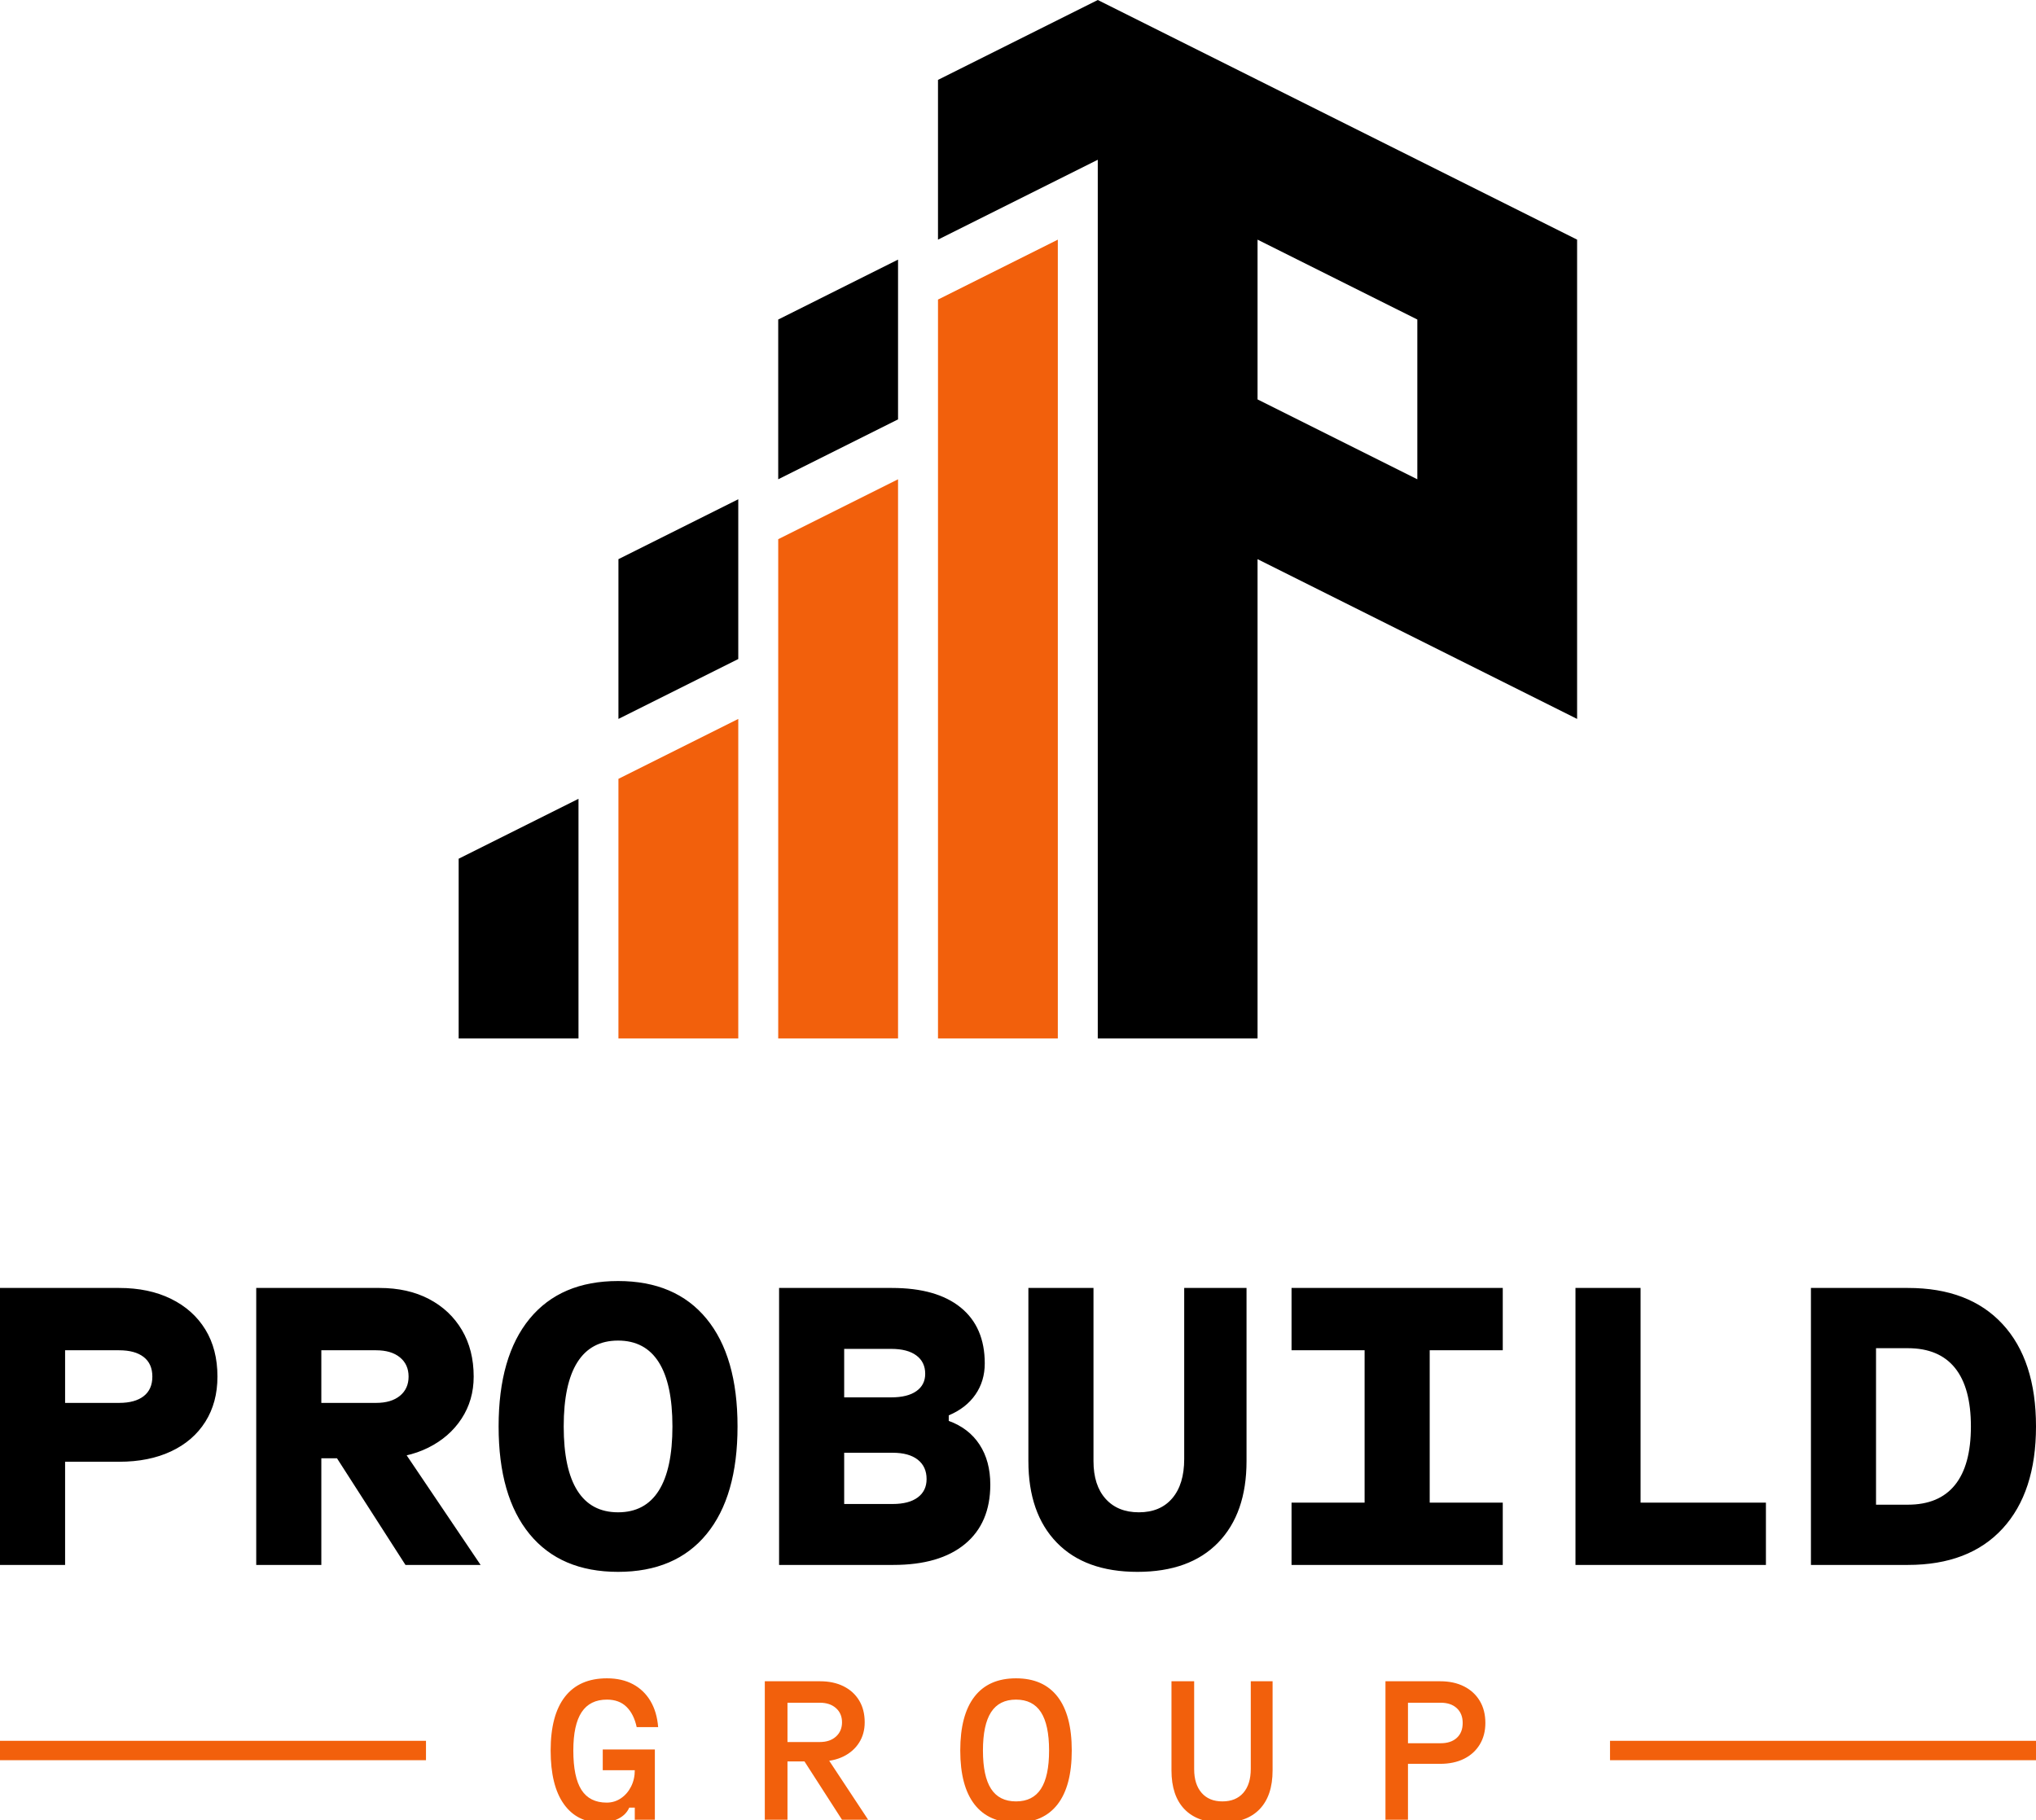
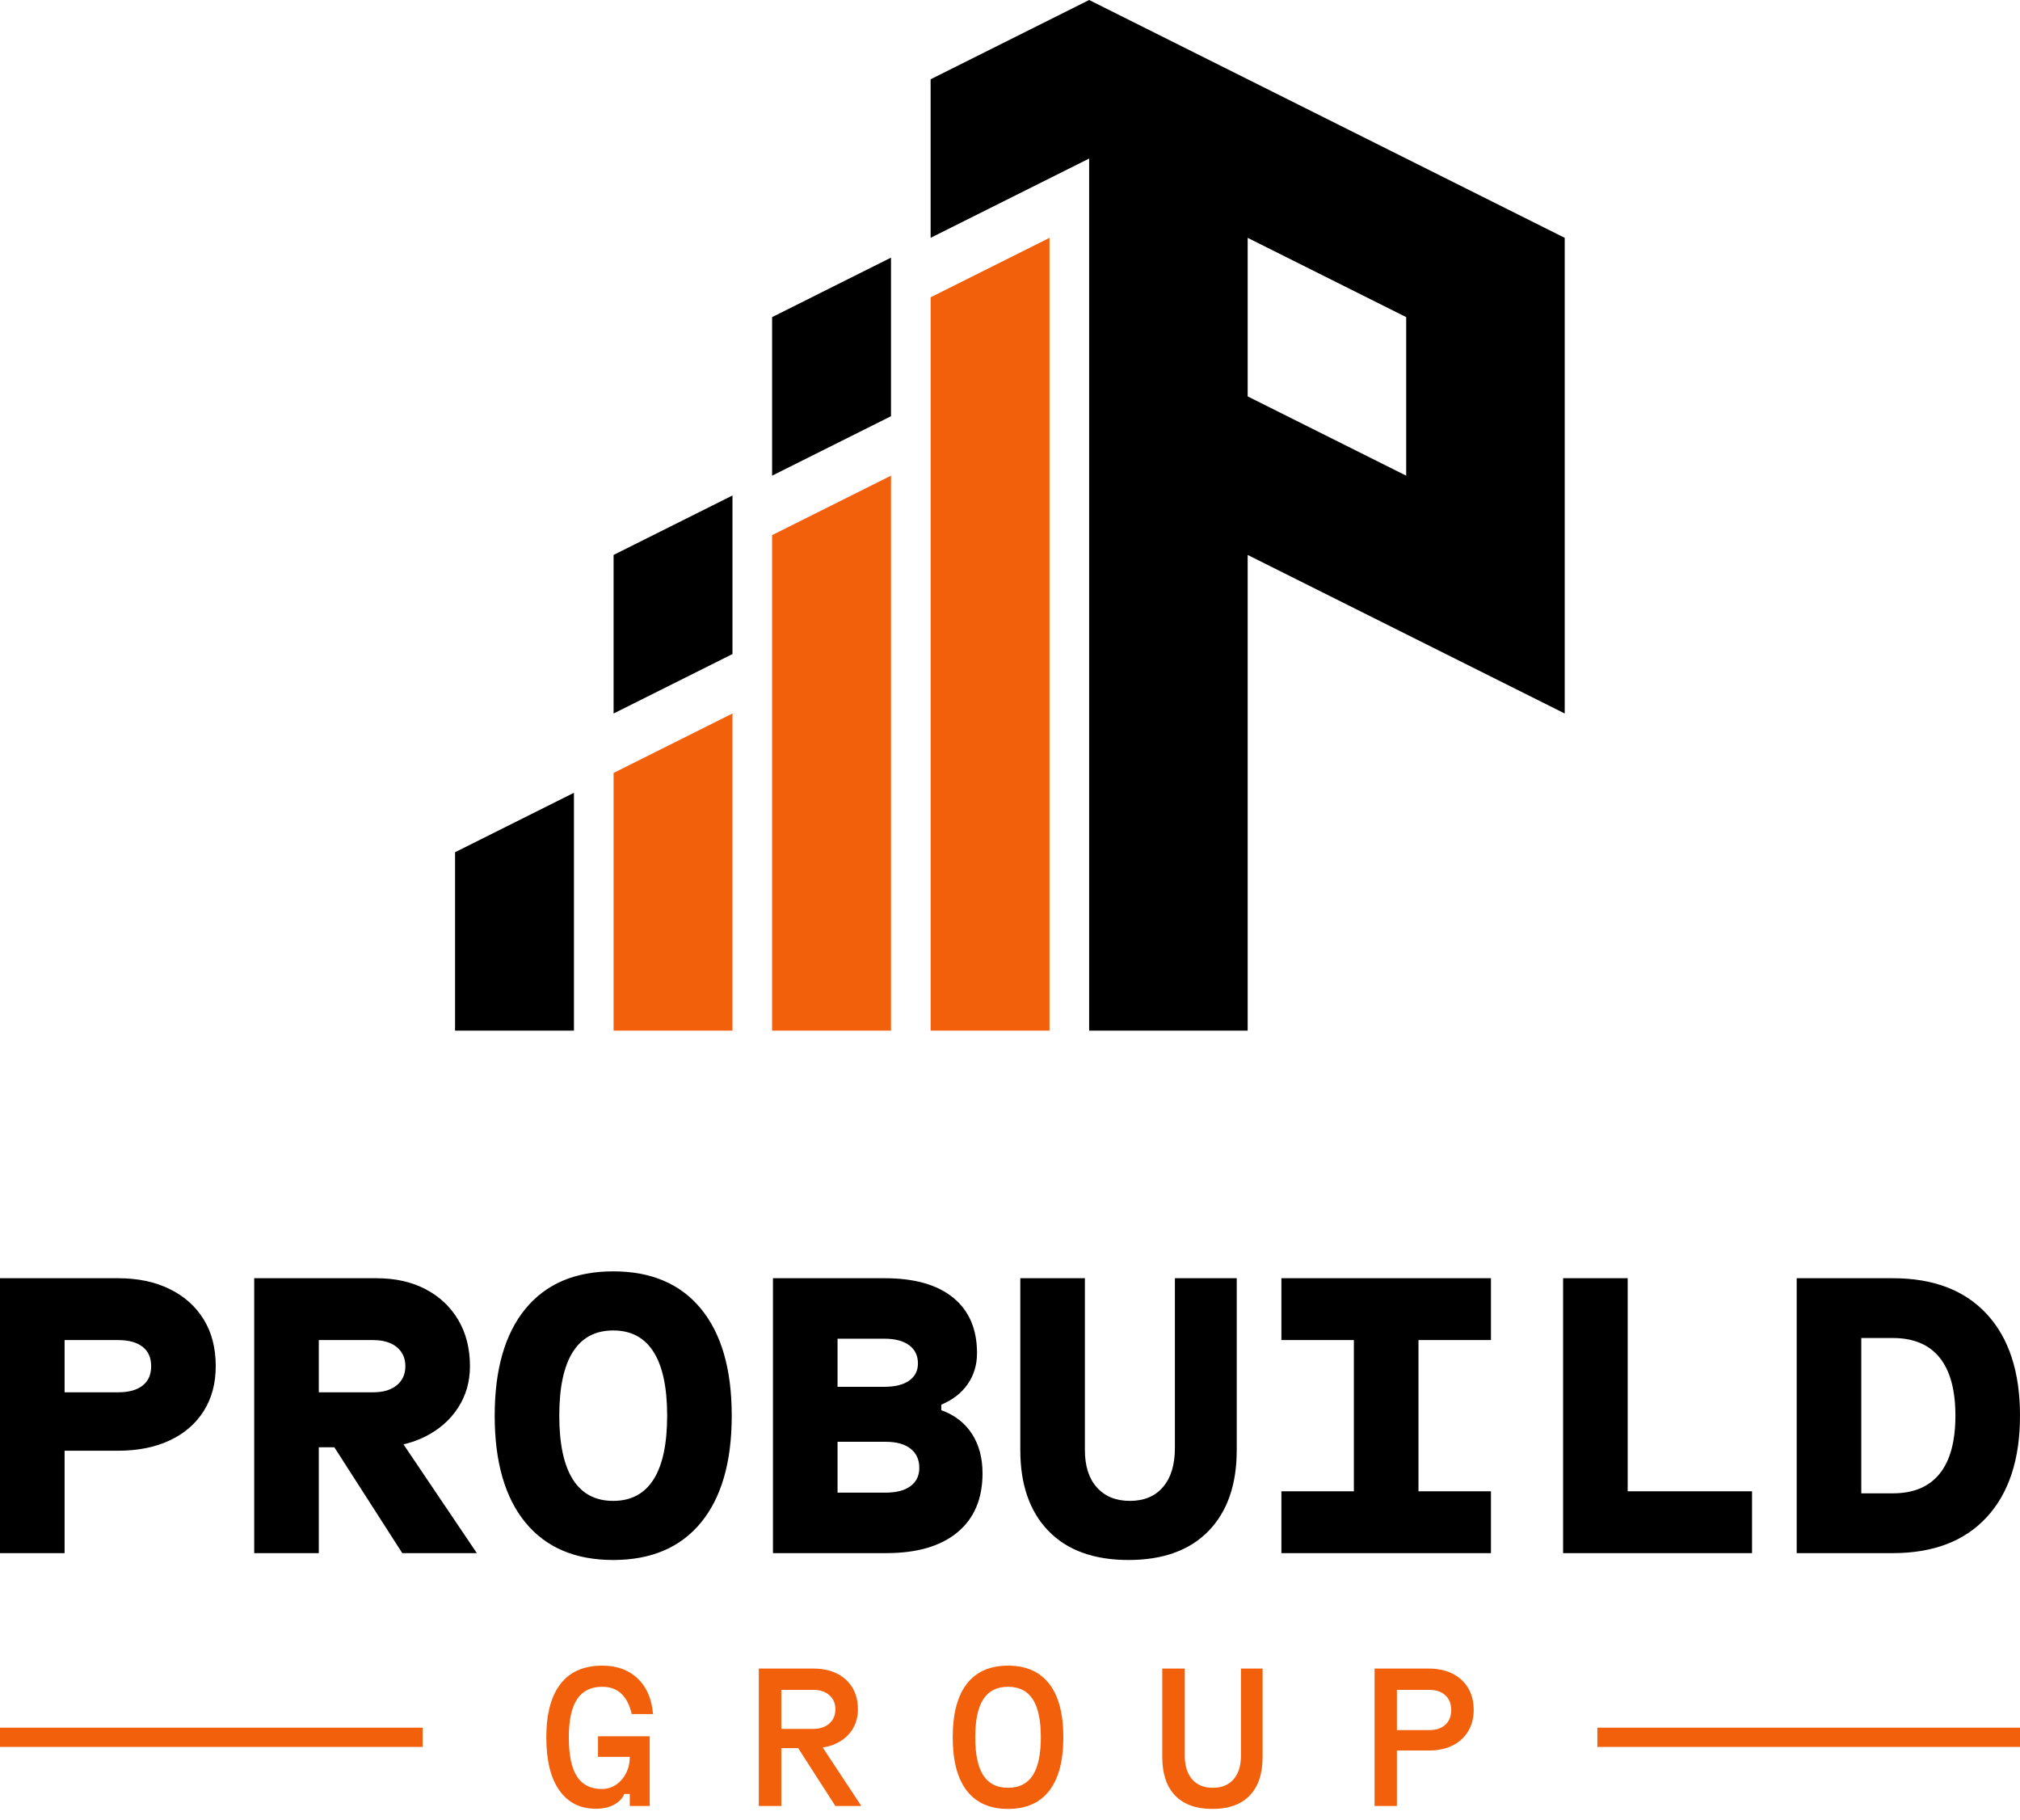
- <svg xmlns="http://www.w3.org/2000/svg" viewBox="0 0 294 262.8" width="294" height="262.8" role="img" aria-label="ProBuild Group">
+ <svg xmlns="http://www.w3.org/2000/svg" viewBox="0 0 294 264.8" width="294" height="264.8" role="img" aria-label="ProBuild Group">
  <g transform="translate(66.231 0) scale(1.442) translate(8 -8)">
    <g fill="#F2600C">
      <path d="M40 38L52 32L52 112L40 112Z" />
      <path d="M24 62L36 56L36 112L24 112Z" />
      <path d="M8 86L20 80L20 112L8 112Z" />
    </g>
    <path fill="#000000" fill-rule="evenodd" d="M40 16L56 8L104 32L104 80L72 64L72 112L56 112L56 24L40 32Z M72 32L88 40L88 56L72 48Z M24 40L36 34L36 50L24 56Z M8 64L20 58L20 74L8 80Z M-8 94L4 88L4 112L-8 112Z" />
  </g>
  <path fill="#000000" d="M0.0 226.0V186.0H17.2Q21.5 186.0 24.7 187.575Q27.9 189.15 29.65 192.0Q31.4 194.85 31.4 198.8Q31.4 202.55 29.65 205.325Q27.9 208.1 24.7 209.6Q21.5 211.1 17.2 211.1H9.4V226.0ZM9.4 202.6H17.2Q19.5 202.6 20.75 201.625Q22.0 200.65 22.0 198.8Q22.0 196.95 20.75 195.975Q19.5 195.0 17.2 195.0H9.4ZM37.0 226.0V186.0H54.8Q58.9 186.0 61.95 187.6Q65.0 189.2 66.7 192.075Q68.4 194.95 68.4 198.8Q68.4 202.2 66.65 204.875Q64.9 207.55 61.825 209.075Q58.75 210.6 54.8 210.6H46.4V226.0ZM58.55 226.0 47.7 209.1H58.0L69.4 226.0ZM46.4 202.6H54.3Q56.5 202.6 57.75 201.575Q59.0 200.55 59.0 198.8Q59.0 197.05 57.75 196.025Q56.5 195.0 54.3 195.0H46.4ZM89.25 227.0Q80.95 227.0 76.475 221.55Q72.0 216.1 72.0 206.0Q72.0 195.9 76.475 190.45Q80.95 185.0 89.25 185.0Q97.55 185.0 102.025 190.45Q106.5 195.9 106.5 206.0Q106.5 216.1 102.025 221.55Q97.55 227.0 89.25 227.0ZM89.25 218.4Q93.15 218.4 95.125 215.275Q97.1 212.15 97.1 206.0Q97.1 199.85 95.125 196.725Q93.15 193.6 89.25 193.6Q85.35 193.6 83.375 196.725Q81.4 199.85 81.4 206.0Q81.4 212.15 83.375 215.275Q85.35 218.4 89.25 218.4ZM112.5 226.0V186.0H128.8Q135.25 186.0 138.725 188.825Q142.2 191.65 142.2 196.9Q142.2 199.45 140.85 201.4Q139.5 203.35 137.0 204.4V205.2Q139.9 206.25 141.45 208.625Q143.0 211.0 143.0 214.4Q143.0 219.95 139.35 222.975Q135.7 226.0 129.0 226.0ZM121.9 217.2H128.9Q131.25 217.2 132.525 216.25Q133.8 215.3 133.8 213.6Q133.8 211.8 132.525 210.8Q131.25 209.8 128.9 209.8H121.9ZM121.9 201.8H128.7Q131.05 201.8 132.325 200.9Q133.6 200.0 133.6 198.4Q133.6 196.7 132.325 195.75Q131.05 194.8 128.7 194.8H121.9ZM148.5 186.0H157.9V211.0Q157.9 214.5 159.65 216.45Q161.4 218.4 164.45 218.4Q167.55 218.4 169.275 216.375Q171.0 214.35 171.0 210.7V186.0H180.0V211.0Q180.0 218.55 175.9 222.775Q171.8 227.0 164.25 227.0Q156.7 227.0 152.6 222.775Q148.5 218.55 148.5 211.0ZM186.5 226.0V217.0H197.05V195.0H186.5V186.0H217.0V195.0H206.45V217.0H217.0V226.0ZM227.5 226.0V186.0H236.9V217.0H255.0V226.0ZM261.5 226.0V186.0H275.5Q284.35 186.0 289.175 191.225Q294.0 196.45 294.0 206.0Q294.0 215.5 289.175 220.75Q284.35 226.0 275.5 226.0ZM270.9 217.3H275.5Q280.0 217.3 282.3 214.45Q284.6 211.6 284.6 206.0Q284.6 200.4 282.3 197.55Q280.0 194.7 275.5 194.7H270.9Z" />
  <g fill="#F2600C">
    <rect x="0" y="251.4" width="61.513" height="2.8" />
    <rect x="232.488" y="251.4" width="61.513" height="2.8" />
    <path d="M86.713 263.2Q83.312 263.2 81.412 260.525Q79.513 257.85 79.513 252.8Q79.513 247.675 81.588 245.025Q83.663 242.375 87.638 242.375Q89.812 242.375 91.4 243.225Q92.988 244.075 93.925 245.65Q94.863 247.225 95.038 249.425H91.938Q91.538 247.55 90.475 246.5Q89.413 245.45 87.638 245.45Q85.188 245.45 83.988 247.263Q82.788 249.075 82.788 252.8Q82.788 256.65 83.963 258.488Q85.138 260.325 87.613 260.325Q88.738 260.325 89.663 259.7Q90.588 259.075 91.125 258.012Q91.663 256.95 91.663 255.65H87.038V252.65H94.562V262.8H91.663V261.05H90.863Q90.413 262.075 89.312 262.637Q88.213 263.2 86.713 263.2ZM110.438 262.8V242.8H118.413Q120.363 242.8 121.812 243.525Q123.263 244.25 124.062 245.575Q124.863 246.9 124.863 248.725Q124.863 250.4 124.05 251.675Q123.238 252.95 121.788 253.663Q120.338 254.375 118.413 254.375H113.713V262.8ZM121.588 262.8 115.812 253.825H119.438L125.363 262.8ZM113.713 251.575H118.388Q119.838 251.575 120.713 250.788Q121.588 250.0 121.588 248.725Q121.588 247.45 120.713 246.675Q119.838 245.9 118.388 245.9H113.713ZM146.713 263.225Q142.763 263.225 140.713 260.575Q138.662 257.925 138.662 252.8Q138.662 247.675 140.713 245.025Q142.763 242.375 146.713 242.375Q150.662 242.375 152.713 245.025Q154.763 247.675 154.763 252.8Q154.763 257.925 152.713 260.575Q150.662 263.225 146.713 263.225ZM146.713 260.15Q149.138 260.15 150.312 258.338Q151.488 256.525 151.488 252.8Q151.488 249.075 150.312 247.263Q149.138 245.45 146.713 245.45Q144.287 245.45 143.113 247.263Q141.938 249.075 141.938 252.8Q141.938 256.525 143.113 258.338Q144.287 260.15 146.713 260.15ZM169.162 242.8H172.438V255.5Q172.438 257.675 173.512 258.913Q174.588 260.15 176.513 260.15Q178.463 260.15 179.538 258.913Q180.613 257.675 180.613 255.45V242.8H183.763V255.675Q183.763 259.325 181.888 261.275Q180.013 263.225 176.463 263.225Q172.912 263.225 171.037 261.275Q169.162 259.325 169.162 255.675ZM200.062 262.8V242.8H207.963Q209.938 242.8 211.4 243.538Q212.863 244.275 213.675 245.625Q214.488 246.975 214.488 248.825Q214.488 250.6 213.675 251.938Q212.863 253.275 211.4 254.0Q209.938 254.725 207.963 254.725H203.312V262.8ZM203.312 251.75H208.037Q209.513 251.75 210.363 250.975Q211.213 250.2 211.213 248.825Q211.213 247.475 210.363 246.688Q209.513 245.9 208.037 245.9H203.312Z" />
  </g>
</svg>
